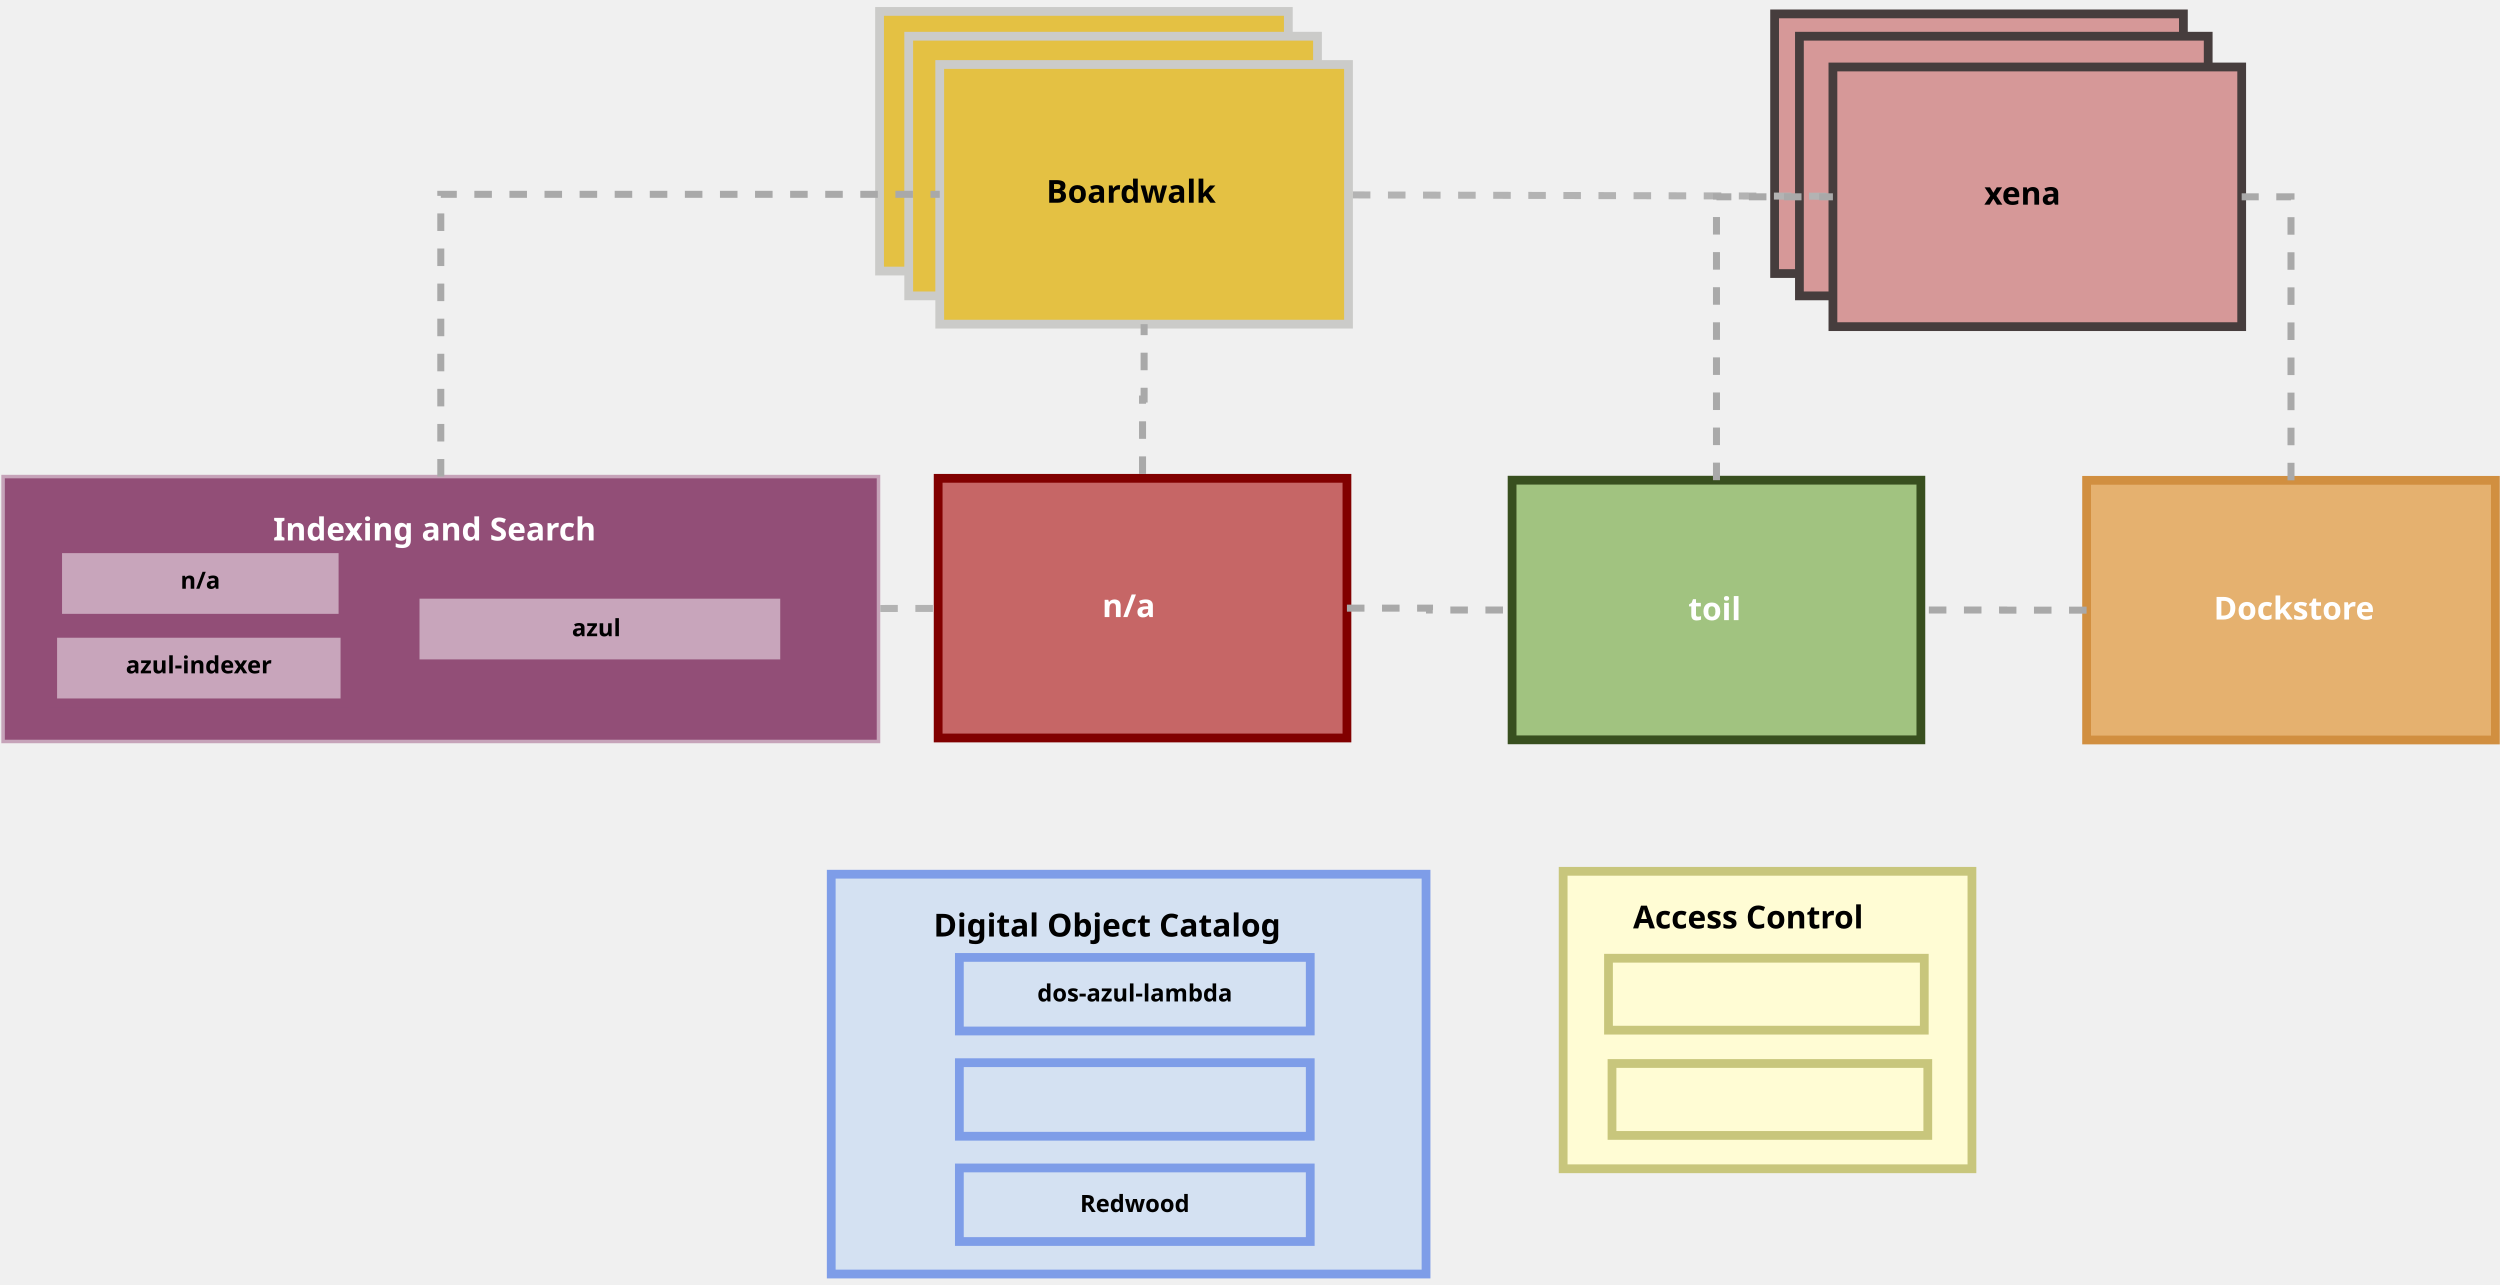
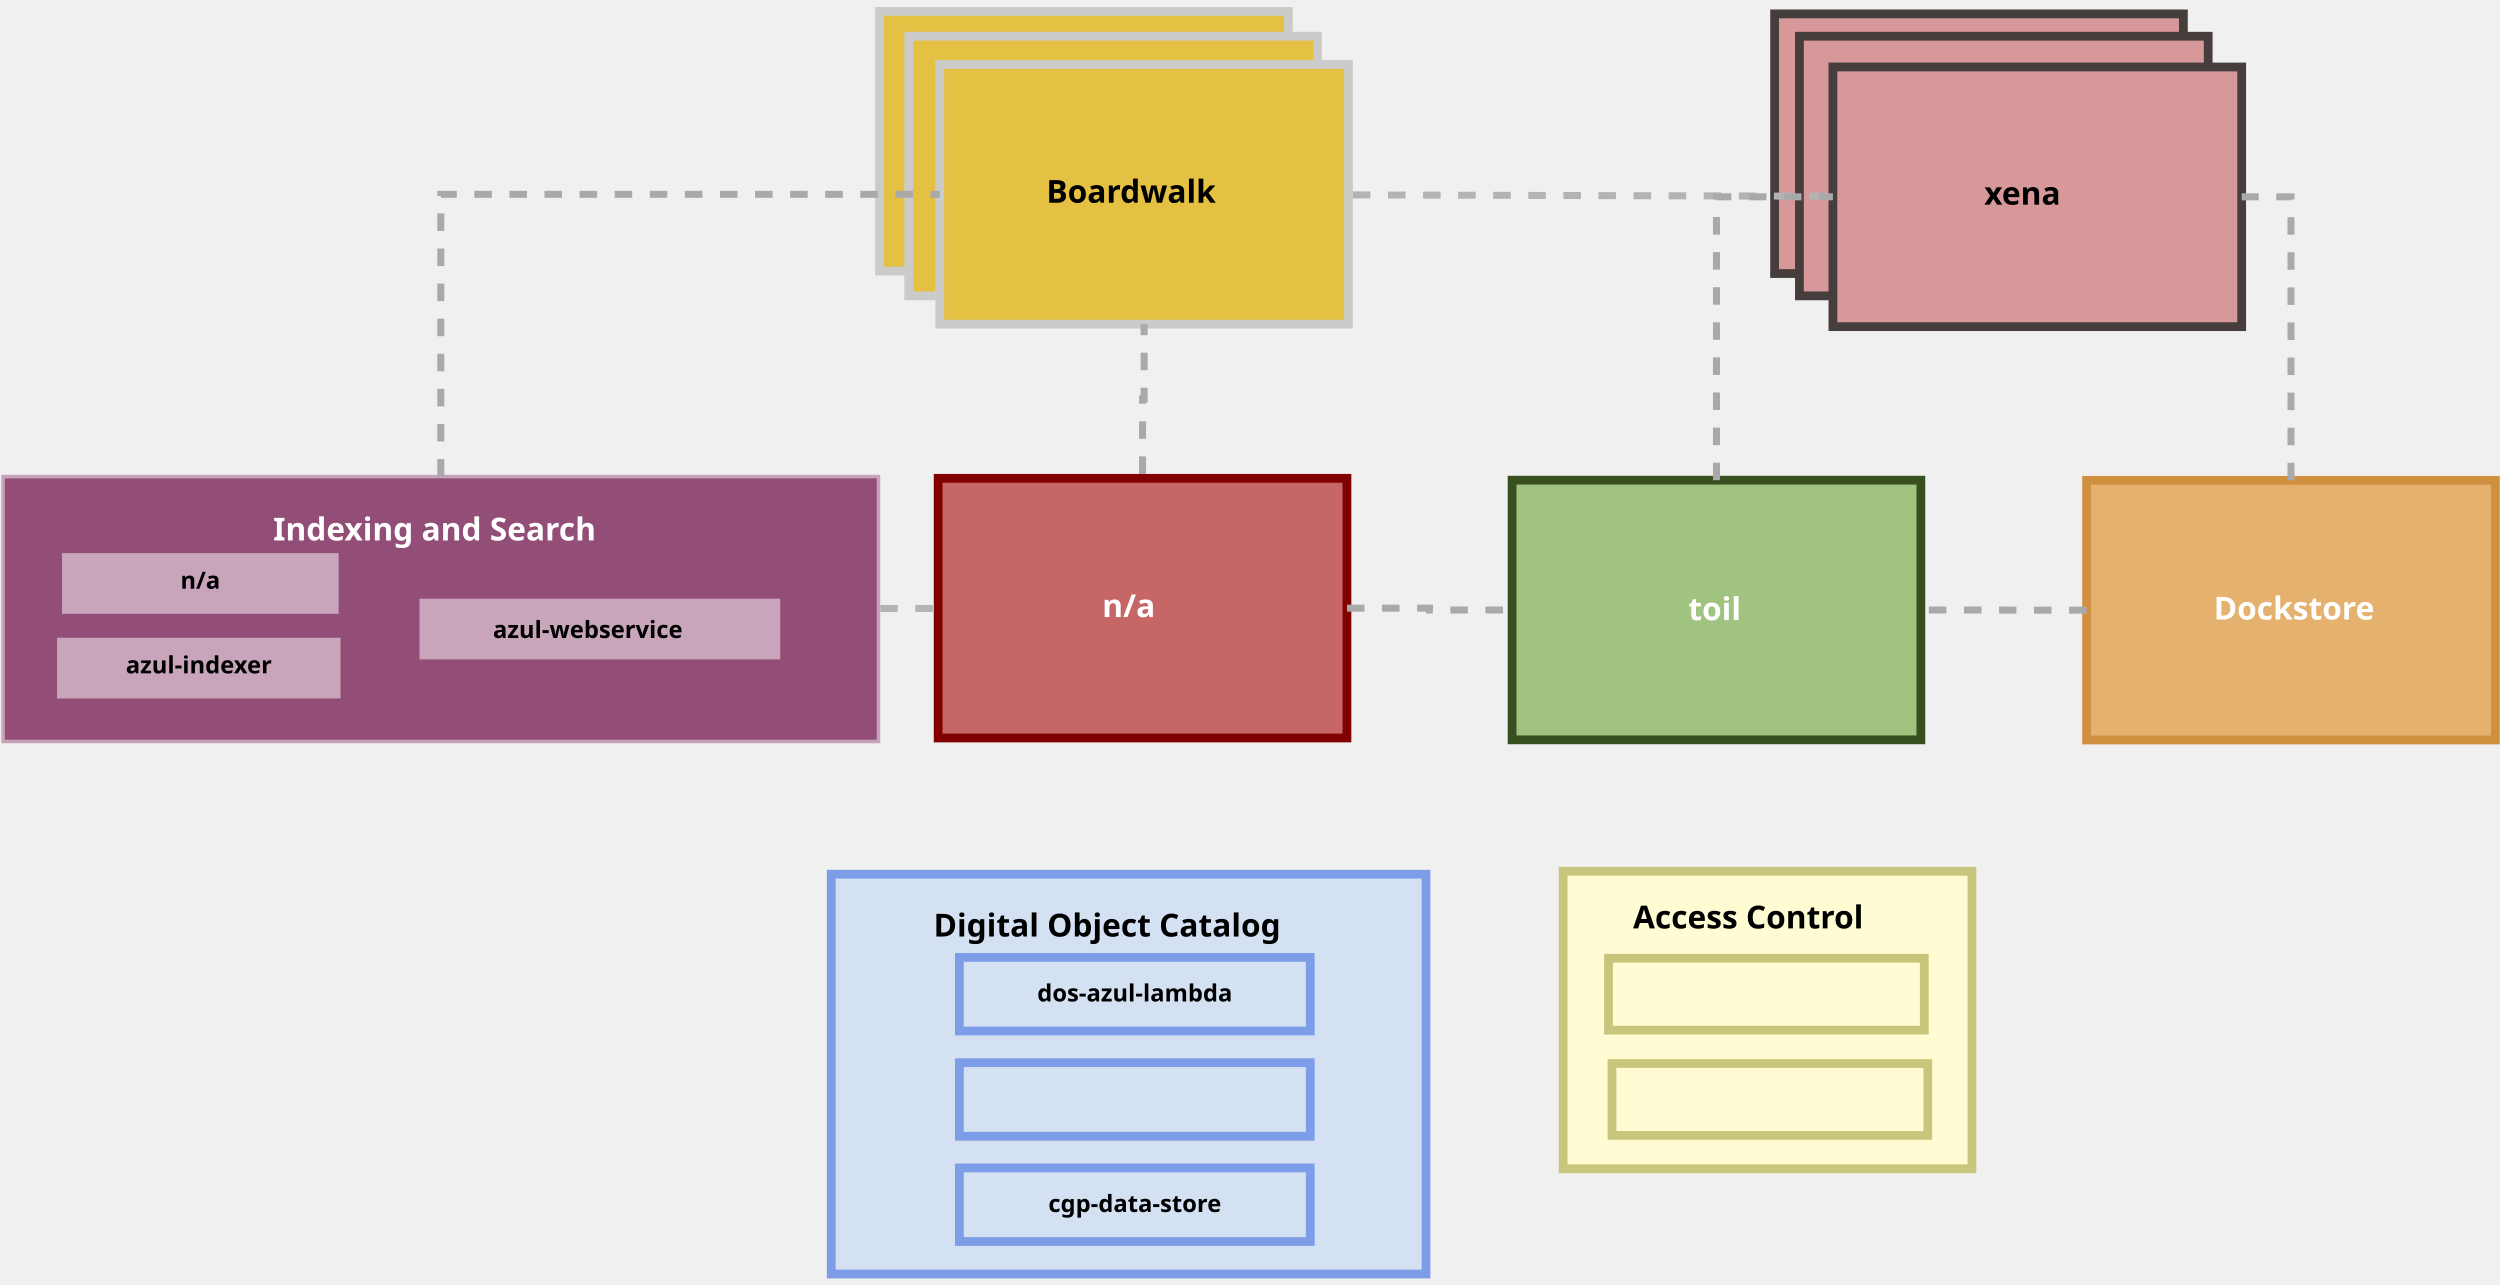
<svg xmlns="http://www.w3.org/2000/svg" width="72cm" height="37cm" viewBox="289 307 1425 725">
  <defs />
  <g id="Background">
    <g>
      <rect style="fill: #924e77; fill-opacity: 1; stroke-opacity: 1; stroke-width: 2; stroke: #c6a3b9" x="290.754" y="575" width="498.996" height="151" rx="0" ry="0" />
      <text font-size="12.8" style="fill: #000000; fill-opacity: 1; stroke: none;text-anchor:middle;font-family:sans-serif;font-style:normal;font-weight:700" x="540.252" y="654.4">
        <tspan x="540.252" y="654.4" />
      </text>
    </g>
    <text font-size="18.062" style="fill: #ffffff; fill-opacity: 1; stroke: none;text-anchor:start;font-family:sans-serif;font-style:normal;font-weight:700" x="444.686" y="611.414">
      <tspan x="444.686" y="611.414">Indexing and Search</tspan>
    </text>
    <rect style="fill: #c8a5bb; fill-opacity: 1; stroke-opacity: 1; stroke-width: 5; stroke: #924e77" x="321.866" y="616.132" width="162.635" height="39.621" rx="0" ry="0" />
    <rect style="fill: #c8a5bb; fill-opacity: 1; stroke-opacity: 1; stroke-width: 5; stroke: #924e77" x="319.038" y="664.36" width="166.582" height="39.621" rx="0" ry="0" />
    <text font-size="13.547" style="fill: #000000; fill-opacity: 1; stroke: none;text-anchor:middle;font-family:sans-serif;font-style:normal;font-weight:700" x="402.33" y="687.17">
      <tspan x="402.33" y="687.17">azul-indexer</tspan>
    </text>
    <rect style="fill: #c8a5bb; fill-opacity: 1; stroke-opacity: 1; stroke-width: 5; stroke: #924e77" x="525.618" y="642.1" width="210.612" height="39.621" rx="0" ry="0" />
-     <text font-size="13.547" style="fill: #000000; fill-opacity: 1; stroke: none;text-anchor:start;font-family:sans-serif;font-style:normal;font-weight:700" x="615" y="666">
-       <tspan x="615" y="666">azul</tspan>
+     <text font-size="13.547" style="fill: #000000; fill-opacity: 1; stroke: none;text-anchor:start;font-family:sans-serif;font-style:normal;font-weight:700" x="570" y="667">
+       <tspan x="570" y="667">azul-webservice</tspan>
    </text>
    <g>
      <rect style="fill: #c66666; fill-opacity: 1; stroke-opacity: 1; stroke-width: 5; stroke: #810000" x="823.75" y="576" width="233.002" height="148" rx="0" ry="0" />
      <text font-size="12.8" style="fill: #000000; fill-opacity: 1; stroke: none;text-anchor:middle;font-family:sans-serif;font-style:normal;font-weight:700" x="940.251" y="653.9">
        <tspan x="940.251" y="653.9" />
      </text>
    </g>
    <text font-size="18.062" style="fill: #ffffff; fill-opacity: 1; stroke: none;text-anchor:start;font-family:sans-serif;font-style:normal;font-weight:700" x="878.936" y="651.544">
      <tspan x="878.936" y="651.544" />
    </text>
    <g>
      <rect style="fill: #a1c380; fill-opacity: 1; stroke-opacity: 1; stroke-width: 5; stroke: #384f1f" x="1150.89" y="577.058" width="233.002" height="148" rx="0" ry="0" />
      <text font-size="12.8" style="fill: #000000; fill-opacity: 1; stroke: none;text-anchor:middle;font-family:sans-serif;font-style:normal;font-weight:700" x="1267.39" y="654.958">
        <tspan x="1267.39" y="654.958" />
      </text>
    </g>
    <text font-size="18.062" style="fill: #ffffff; fill-opacity: 1; stroke: none;text-anchor:start;font-family:sans-serif;font-style:normal;font-weight:700" x="1251.33" y="656.844">
      <tspan x="1251.33" y="656.844">toil</tspan>
    </text>
    <g>
      <rect style="fill: #e5b16f; fill-opacity: 1; stroke-opacity: 1; stroke-width: 5; stroke: #d18f40" x="1478.36" y="577.144" width="233.002" height="148" rx="0" ry="0" />
      <text font-size="12.8" style="fill: #000000; fill-opacity: 1; stroke: none;text-anchor:middle;font-family:sans-serif;font-style:normal;font-weight:700" x="1594.87" y="655.044">
        <tspan x="1594.87" y="655.044" />
      </text>
    </g>
    <text font-size="18.062" style="fill: #ffffff; fill-opacity: 1; stroke: none;text-anchor:start;font-family:sans-serif;font-style:normal;font-weight:700" x="1550.82" y="656.498">
      <tspan x="1550.82" y="656.498">Dockstore</tspan>
    </text>
    <g>
      <rect style="fill: #e4c143; fill-opacity: 1; stroke-opacity: 1; stroke-width: 5; stroke: #cbcbc9" x="790.35" y="309.858" width="233.002" height="148" rx="0" ry="0" />
      <text font-size="12.8" style="fill: #000000; fill-opacity: 1; stroke: none;text-anchor:middle;font-family:sans-serif;font-style:normal;font-weight:700" x="906.851" y="387.758">
        <tspan x="906.851" y="387.758" />
      </text>
    </g>
    <g>
      <rect style="fill: #e4c143; fill-opacity: 1; stroke-opacity: 1; stroke-width: 5; stroke: #cbcbc9" x="806.966" y="324" width="233.002" height="148" rx="0" ry="0" />
      <text font-size="12.8" style="fill: #000000; fill-opacity: 1; stroke: none;text-anchor:middle;font-family:sans-serif;font-style:normal;font-weight:700" x="923.467" y="401.9">
        <tspan x="923.467" y="401.9" />
      </text>
    </g>
    <g>
      <rect style="fill: #e4c143; fill-opacity: 1; stroke-opacity: 1; stroke-width: 5; stroke: #cbcbc9" x="824.644" y="340.122" width="233.002" height="148" rx="0" ry="0" />
      <text font-size="12.8" style="fill: #000000; fill-opacity: 1; stroke: none;text-anchor:middle;font-family:sans-serif;font-style:normal;font-weight:700" x="941.145" y="418.022">
        <tspan x="941.145" y="418.022" />
      </text>
    </g>
    <text font-size="18.062" style="fill: #000000; fill-opacity: 1; stroke: none;text-anchor:start;font-family:sans-serif;font-style:normal;font-weight:700" x="885.43" y="418.91">
      <tspan x="885.43" y="418.91">Boardwalk</tspan>
    </text>
    <g>
      <rect style="fill: #d69898; fill-opacity: 1; stroke-opacity: 1; stroke-width: 5; stroke: #463d3d" x="1300.53" y="311.272" width="233.002" height="148" rx="0" ry="0" />
      <text font-size="12.8" style="fill: #000000; fill-opacity: 1; stroke: none;text-anchor:middle;font-family:sans-serif;font-style:normal;font-weight:700" x="1417.03" y="389.172">
        <tspan x="1417.03" y="389.172" />
      </text>
    </g>
    <g>
      <rect style="fill: #d69898; fill-opacity: 1; stroke-opacity: 1; stroke-width: 5; stroke: #463d3d" x="1314.67" y="324" width="233.002" height="148" rx="0" ry="0" />
      <text font-size="12.8" style="fill: #000000; fill-opacity: 1; stroke: none;text-anchor:middle;font-family:sans-serif;font-style:normal;font-weight:700" x="1431.17" y="401.9">
        <tspan x="1431.17" y="401.9" />
      </text>
    </g>
    <g>
      <rect style="fill: #d69898; fill-opacity: 1; stroke-opacity: 1; stroke-width: 5; stroke: #463d3d" x="1333.76" y="341.536" width="233.002" height="148" rx="0" ry="0" />
      <text font-size="12.8" style="fill: #000000; fill-opacity: 1; stroke: none;text-anchor:middle;font-family:sans-serif;font-style:normal;font-weight:700" x="1450.26" y="419.436">
        <tspan x="1450.26" y="419.436" />
      </text>
    </g>
    <text font-size="18.062" style="fill: #000000; fill-opacity: 1; stroke: none;text-anchor:start;font-family:sans-serif;font-style:normal;font-weight:700" x="1420" y="420">
      <tspan x="1420" y="420">xena</tspan>
    </text>
    <line style="fill: none; stroke-opacity: 1; stroke-width: 4; stroke-dasharray: 10; stroke: #b3b3b3" x1="790.752" y1="650.187" x2="821.245" y2="650.149" />
    <line style="fill: none; stroke-opacity: 1; stroke-width: 4; stroke-dasharray: 10; stroke: #b3b3b3" x1="1060.13" y1="414.452" x2="1331.28" y2="415.206" />
    <polyline style="fill: none; stroke-opacity: 1; stroke-width: 4; stroke-dasharray: 10; stroke: #a9a9a9" points="540.252,575 540.252,414.122 824.644,414.122 " />
    <polyline style="fill: none; stroke-opacity: 1; stroke-width: 4; stroke-dasharray: 10; stroke: #a9a9a9" points="940.251,573.491 940.251,530.806 941.145,530.806 941.145,488.122 " />
    <polyline style="fill: none; stroke-opacity: 1; stroke-width: 4; stroke-dasharray: 10; stroke: #a9a9a9" points="1056.75,650 1103.82,650 1103.82,651.058 1150.89,651.058 " />
    <polyline style="fill: none; stroke-opacity: 1; stroke-width: 4; stroke-dasharray: 10; stroke: #a9a9a9" points="1478.36,651.144 1431.13,651.144 1431.13,651.058 1383.89,651.058 " />
    <polyline style="fill: none; stroke-opacity: 1; stroke-width: 4; stroke-dasharray: 10; stroke: #a9a9a9" points="1267.39,577.058 1267.39,415.536 1333.76,415.536 " />
    <polyline style="fill: none; stroke-opacity: 1; stroke-width: 4; stroke-dasharray: 10; stroke: #a9a9a9" points="1594.87,577.144 1594.87,415.536 1566.76,415.536 " />
    <text font-size="18.062" style="fill: #ffffff; fill-opacity: 1; stroke: none;text-anchor:start;font-family:sans-serif;font-style:normal;font-weight:700" x="917.25" y="655.084">
      <tspan x="917.25" y="655.084">n/a</tspan>
    </text>
    <text font-size="13.547" style="fill: #000000; fill-opacity: 1; stroke: none;text-anchor:middle;font-family:sans-serif;font-style:normal;font-weight:700" x="403.184" y="638.942">
      <tspan x="403.184" y="638.942">n/a</tspan>
    </text>
    <g>
      <rect style="fill: #d4e1f2; fill-opacity: 1; stroke-opacity: 1; stroke-width: 5; stroke: #7e9de8" x="762.806" y="801.652" width="339.033" height="227.896" rx="0" ry="0" />
      <text font-size="12.8" style="fill: #000000; fill-opacity: 1; stroke: none;text-anchor:middle;font-family:sans-serif;font-style:normal;font-weight:700" x="932.322" y="919.5">
        <tspan x="932.322" y="919.5" />
      </text>
    </g>
    <text font-size="18.062" style="fill: #000000; fill-opacity: 1; stroke: none;text-anchor:start;font-family:sans-serif;font-style:normal;font-weight:700" x="821.118" y="837.166">
      <tspan x="821.118" y="837.166">Digital Object Catalog</tspan>
    </text>
    <g>
      <rect style="fill: #fffcd4; fill-opacity: 1; stroke-opacity: 1; stroke-width: 5; stroke: #c8c67c" x="1180" y="800" width="233.002" height="169.548" rx="0" ry="0" />
      <text font-size="12.8" style="fill: #000000; fill-opacity: 1; stroke: none;text-anchor:middle;font-family:sans-serif;font-style:normal;font-weight:700" x="1296.5" y="888.674">
        <tspan x="1296.5" y="888.674" />
      </text>
    </g>
    <text font-size="18.062" style="fill: #000000; fill-opacity: 1; stroke: none;text-anchor:start;font-family:sans-serif;font-style:normal;font-weight:700" x="1219.84" y="832.548">
      <tspan x="1219.84" y="832.548">Access Control</tspan>
    </text>
    <g>
      <rect style="fill: #d4e1f2; fill-opacity: 1; stroke-opacity: 1; stroke-width: 5; stroke: #7e9de8" x="835.84" y="849.082" width="200" height="41.933" rx="0" ry="0" />
      <text font-size="13.547" style="fill: #000000; fill-opacity: 1; stroke: none;text-anchor:middle;font-family:sans-serif;font-style:normal;font-weight:700" x="935.84" y="874.182">
        <tspan x="935.84" y="874.182">dos-azul-lambda</tspan>
      </text>
    </g>
    <g>
      <rect style="fill: #d4e1f2; fill-opacity: 1; stroke-opacity: 1; stroke-width: 5; stroke: #7e9de8" x="835.84" y="909.082" width="200" height="41.933" rx="0" ry="0" />
      <text font-size="13.547" style="fill: #000000; fill-opacity: 1; stroke: none;text-anchor:middle;font-family:sans-serif;font-style:normal;font-weight:700" x="935.84" y="934.182">
        <tspan x="935.84" y="934.182" />
      </text>
    </g>
    <g>
      <rect style="fill: #fffcd4; fill-opacity: 1; stroke-opacity: 1; stroke-width: 5; stroke: #c8c67c" x="1205.84" y="849.548" width="180" height="41" rx="0" ry="0" />
      <text font-size="12.8" style="fill: #000000; fill-opacity: 1; stroke: none;text-anchor:middle;font-family:sans-serif;font-style:normal;font-weight:700" x="1295.84" y="873.948">
        <tspan x="1295.84" y="873.948" />
      </text>
    </g>
    <g>
      <rect style="fill: #fffcd4; fill-opacity: 1; stroke-opacity: 1; stroke-width: 5; stroke: #c8c67c" x="1207.84" y="909.548" width="180" height="41" rx="0" ry="0" />
      <text font-size="12.8" style="fill: #000000; fill-opacity: 1; stroke: none;text-anchor:middle;font-family:sans-serif;font-style:normal;font-weight:700" x="1297.84" y="933.948">
        <tspan x="1297.84" y="933.948" />
      </text>
    </g>
    <g>
      <rect style="fill: #d4e1f2; fill-opacity: 1; stroke-opacity: 1; stroke-width: 5; stroke: #7e9de8" x="835.84" y="969.082" width="200" height="41.933" rx="0" ry="0" />
      <text font-size="13.547" style="fill: #000000; fill-opacity: 1; stroke: none;text-anchor:middle;font-family:sans-serif;font-style:normal;font-weight:700" x="935.84" y="994.182">
-         <tspan x="935.84" y="994.182">Redwood</tspan>
+         <tspan x="935.84" y="994.182">cgp-data-store</tspan>
      </text>
    </g>
    <text font-size="13.547" style="fill: #000000; fill-opacity: 1; stroke: none;text-anchor:middle;font-family:sans-serif;font-style:normal;font-weight:700" x="1295.84" y="870.048">
      <tspan x="1295.84" y="870.048" />
    </text>
    <text font-size="13.547" style="fill: #000000; fill-opacity: 1; stroke: none;text-anchor:middle;font-family:sans-serif;font-style:normal;font-weight:700" x="1297.84" y="930.048">
      <tspan x="1297.84" y="930.048" />
    </text>
  </g>
</svg>
